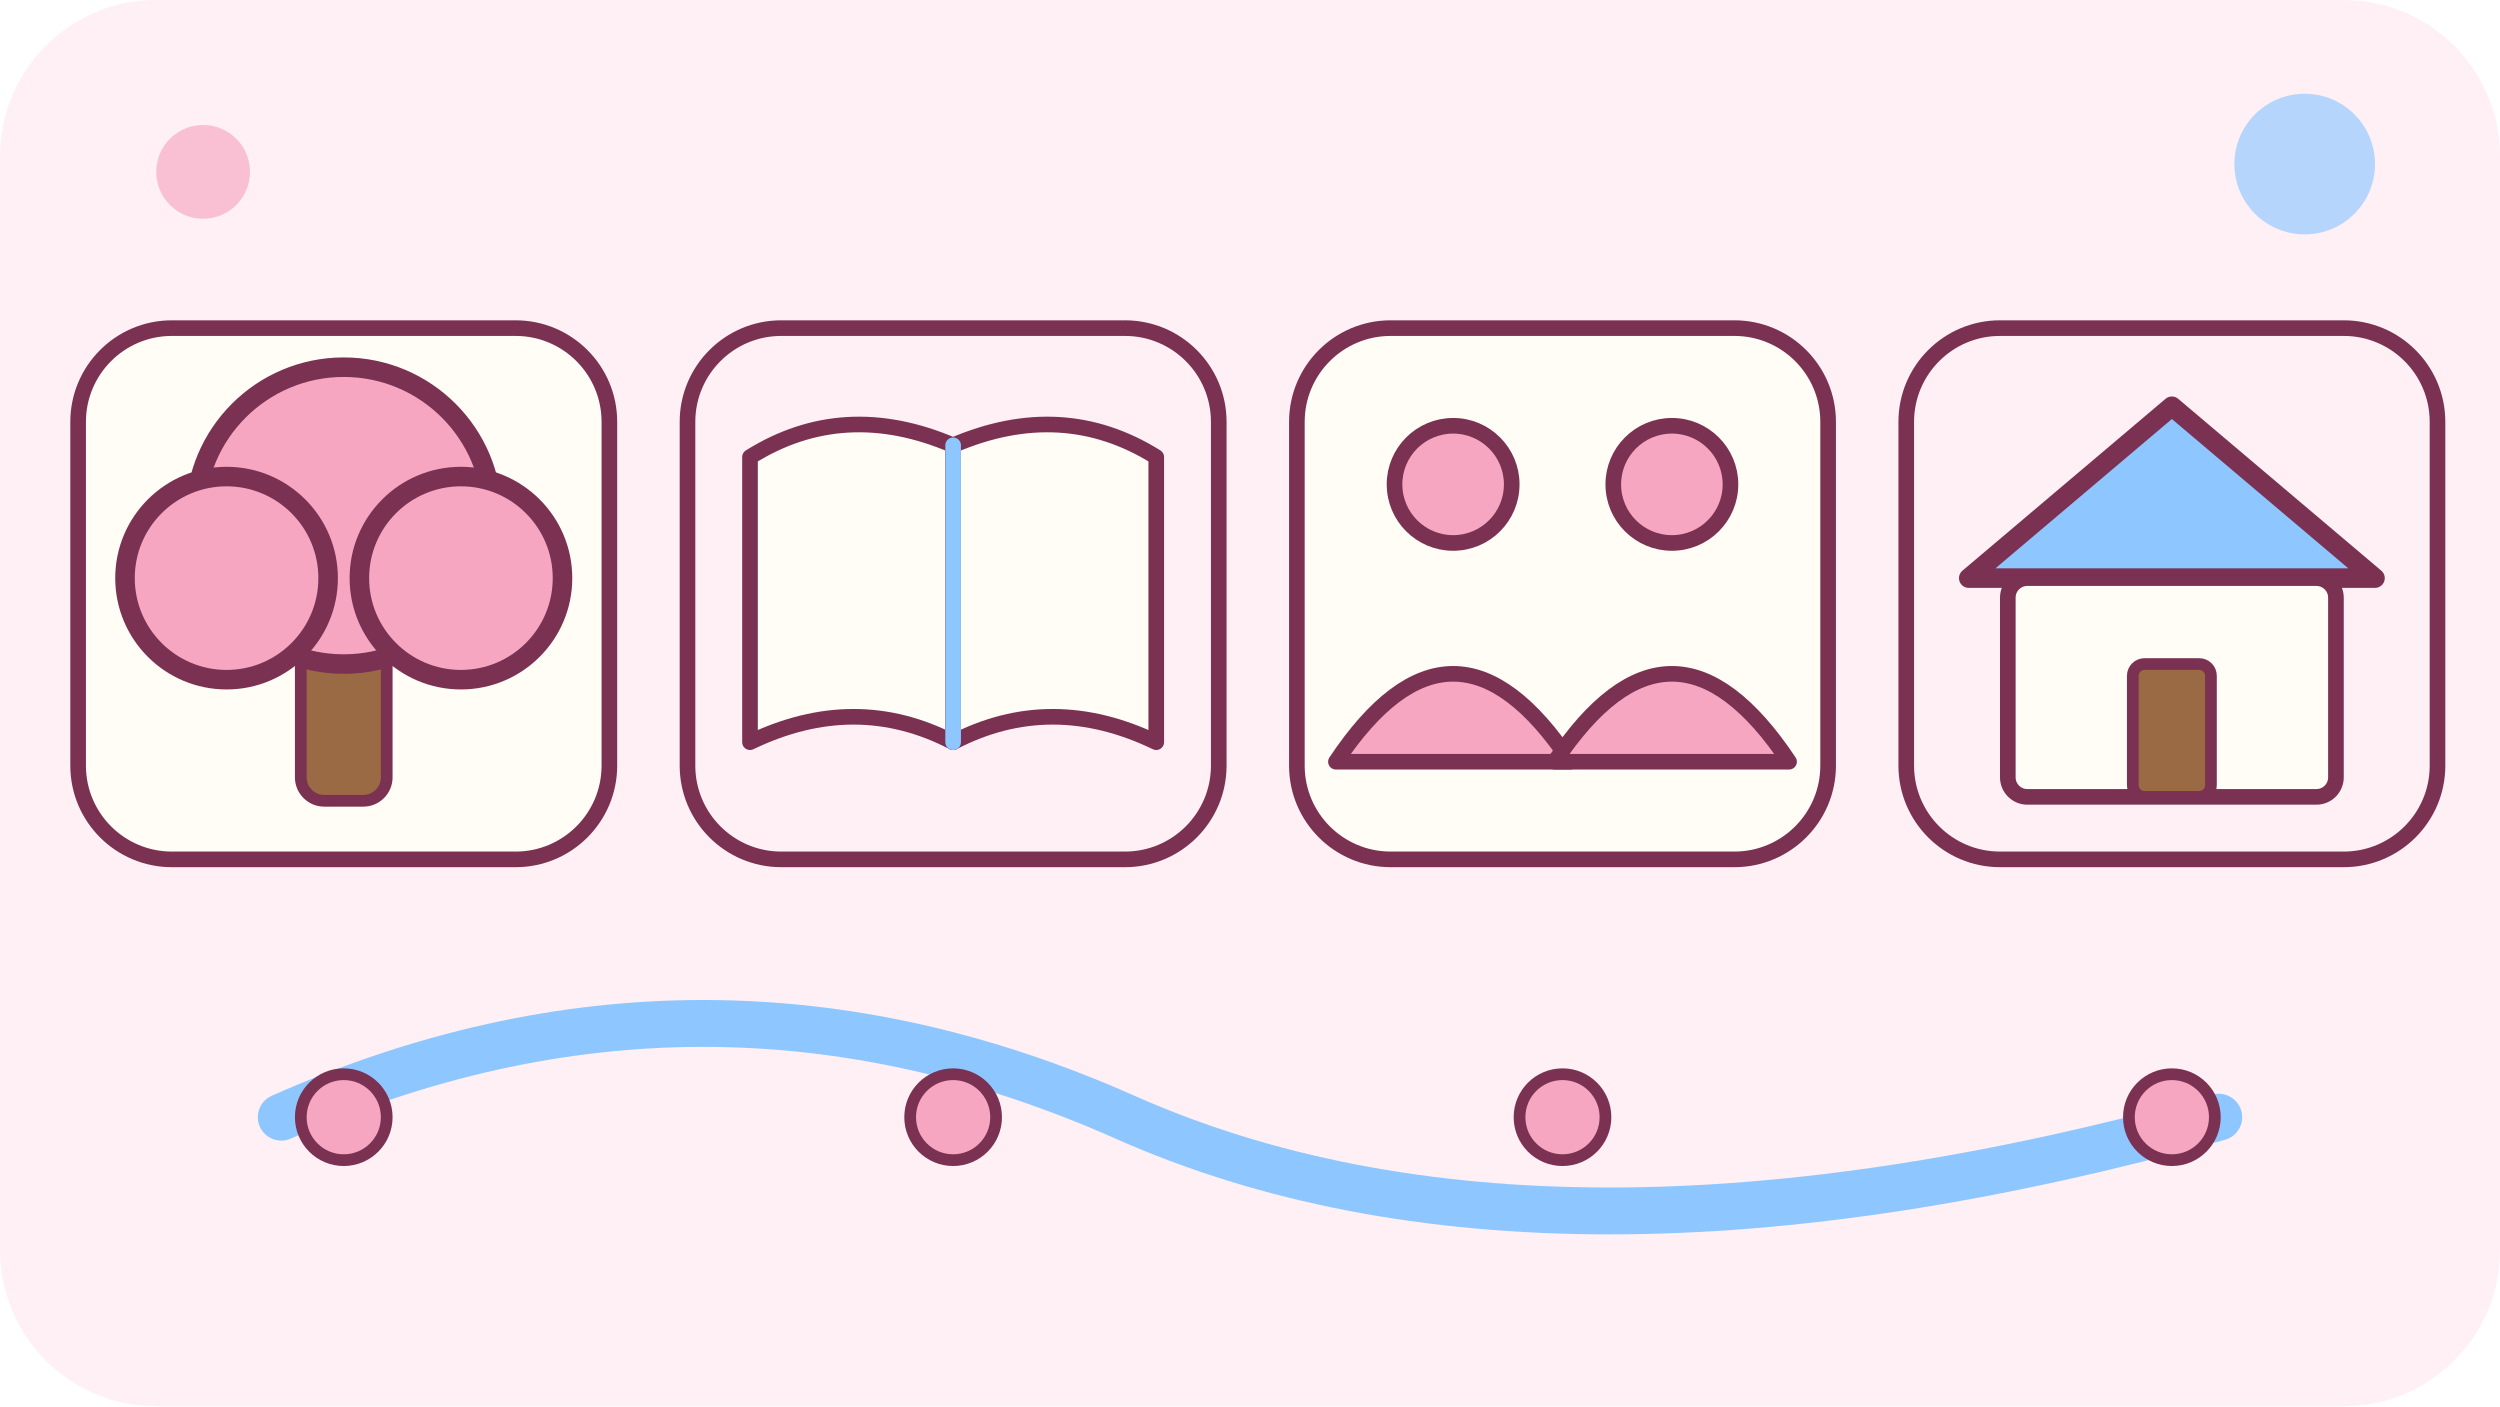
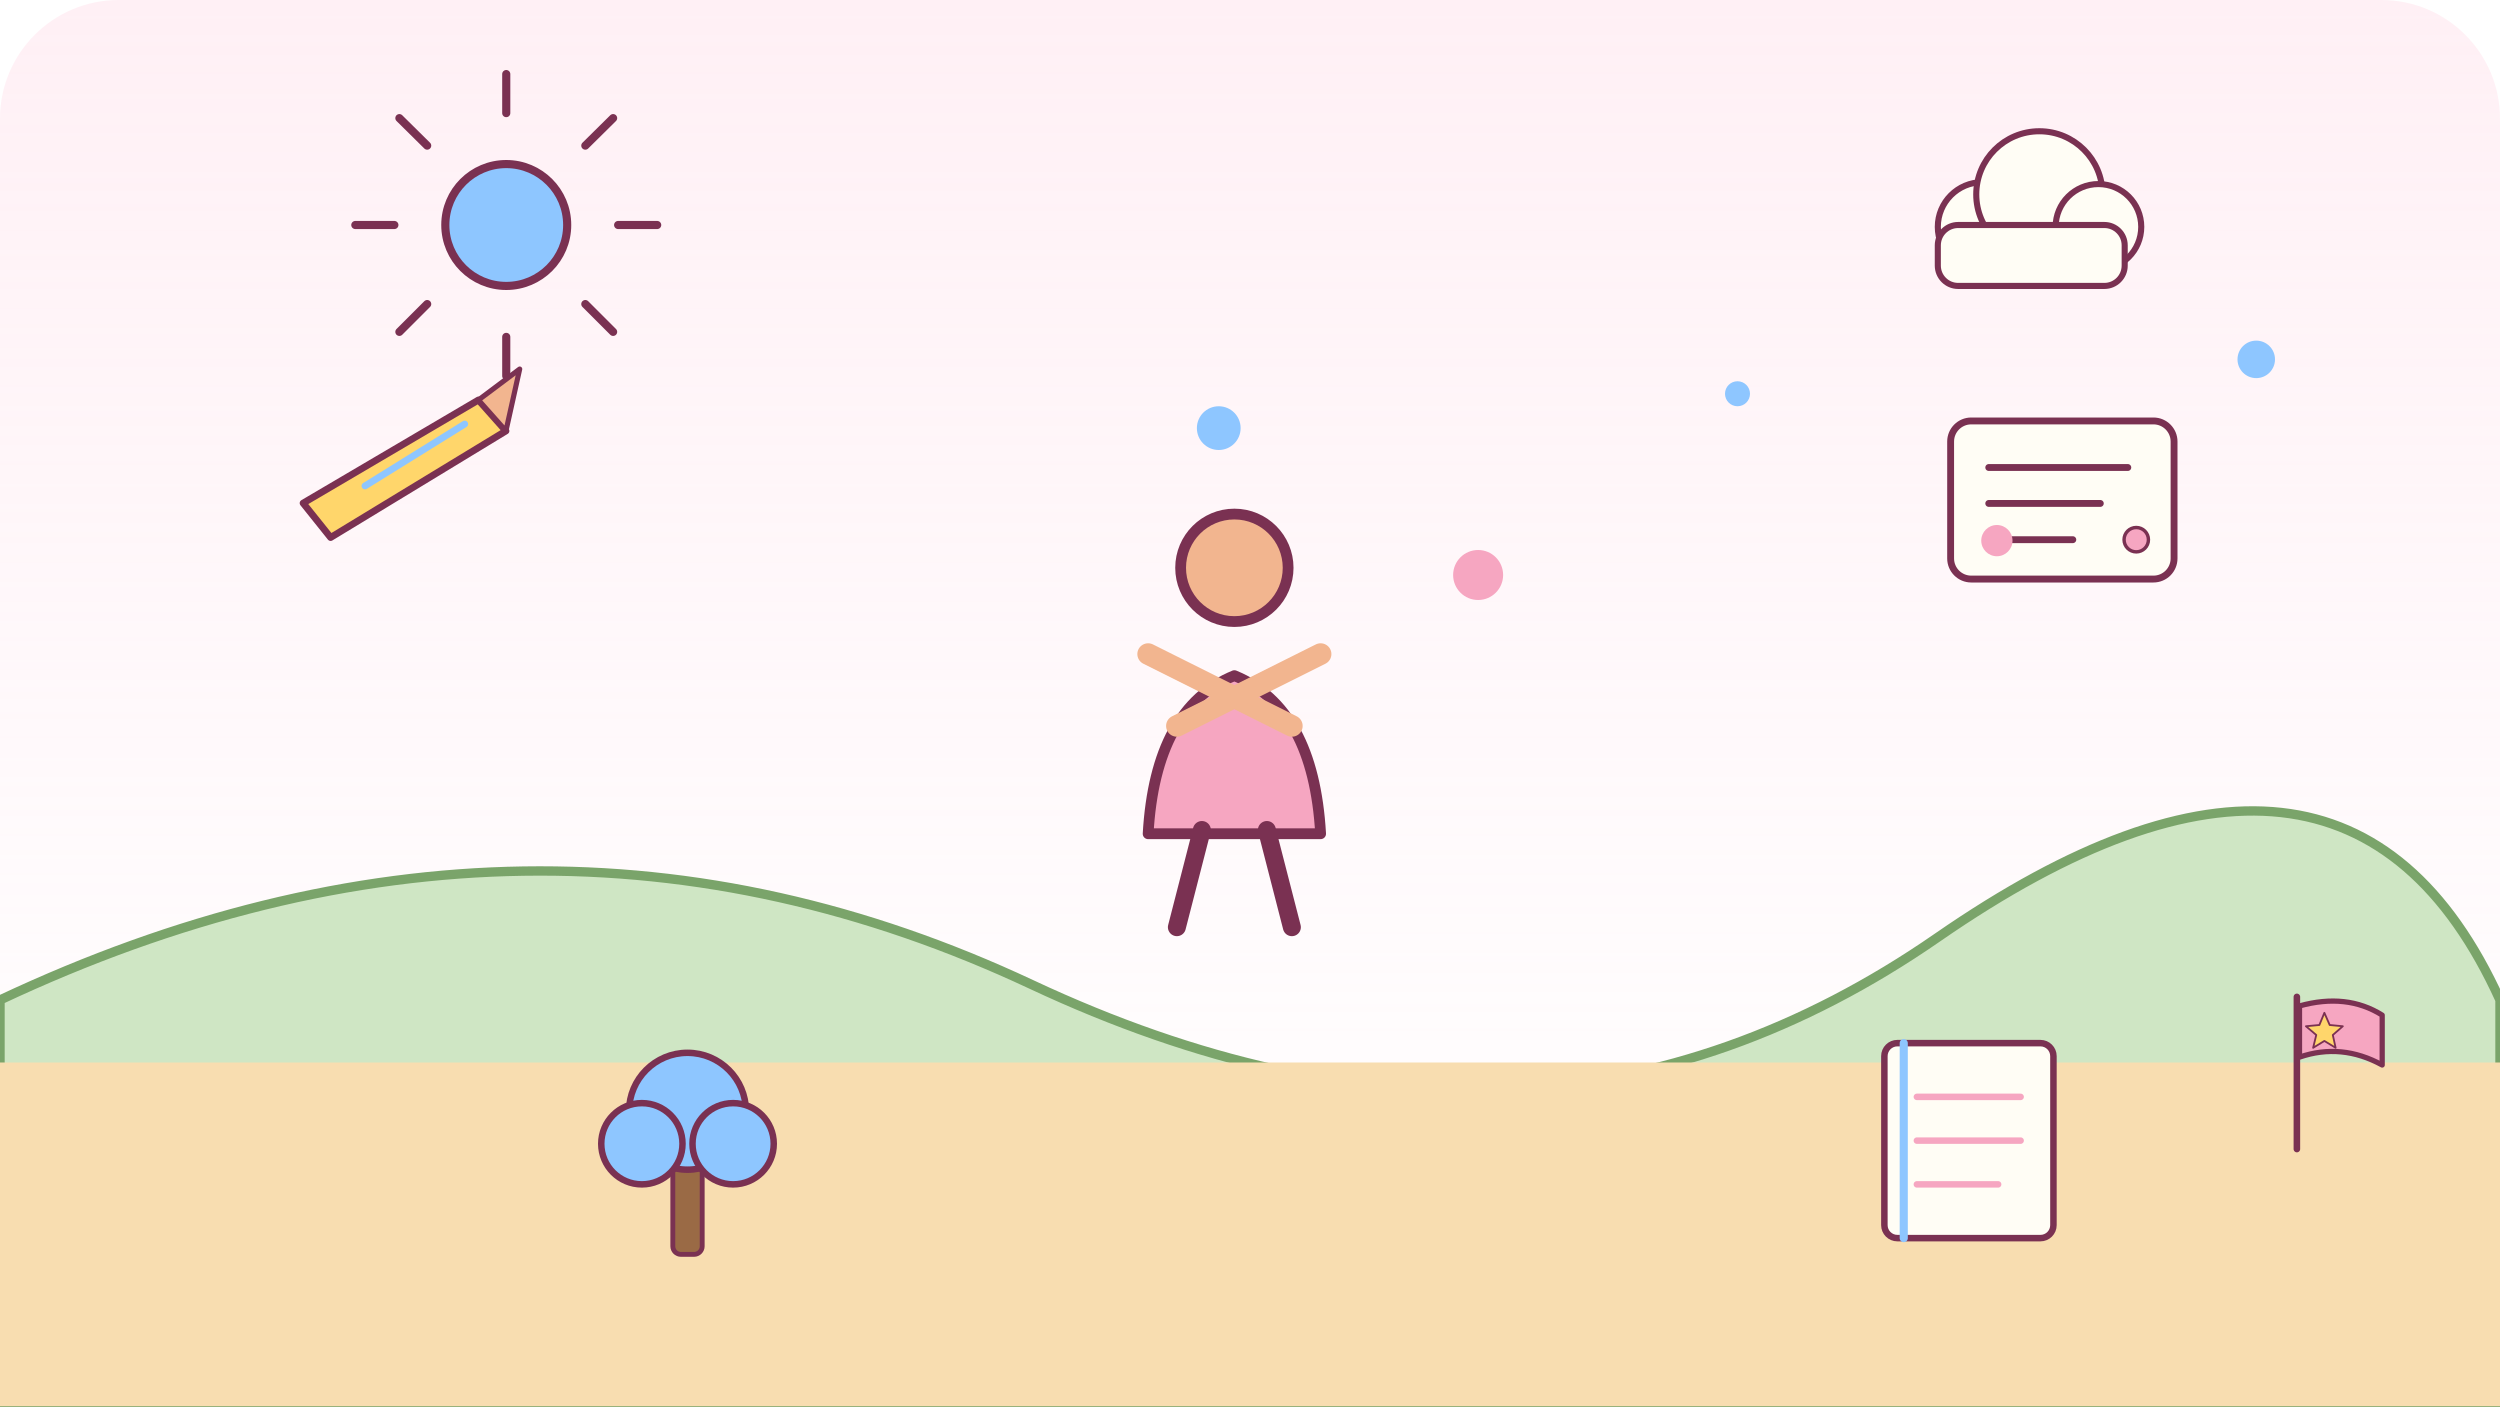
- <svg xmlns="http://www.w3.org/2000/svg" width="640" height="360" viewBox="0 0 640 360" role="img" aria-labelledby="title desc">
-   <rect width="640" height="360" rx="40" fill="#FFF0F5" />
-   <circle cx="590" cy="42" r="18" fill="#8EC6FF" opacity="0.65" />
-   <circle cx="52" cy="44" r="12" fill="#F6A6C1" opacity="0.65" />
-   <path d="M72 286 Q180 238 288 286 T568 286" fill="none" stroke="#8EC6FF" stroke-width="12" stroke-linejoin="round" stroke-linecap="round" />
-   <circle cx="88" cy="286" r="11" fill="#F6A6C1" stroke="#7A3152" stroke-width="3" />
-   <circle cx="244" cy="286" r="11" fill="#F6A6C1" stroke="#7A3152" stroke-width="3" />
-   <circle cx="400" cy="286" r="11" fill="#F6A6C1" stroke="#7A3152" stroke-width="3" />
-   <circle cx="556" cy="286" r="11" fill="#F6A6C1" stroke="#7A3152" stroke-width="3" />
-   <rect x="20" y="84" width="136" height="136" rx="24" fill="#FFFDF5" stroke="#7A3152" stroke-width="4" />
-   <rect x="77" y="160" width="22" height="45" rx="6" fill="#9A6A45" stroke="#7A3152" stroke-width="3" />
-   <circle cx="88" cy="132" r="38" fill="#F6A6C1" stroke="#7A3152" stroke-width="5" />
-   <circle cx="58" cy="148" r="26" fill="#F6A6C1" stroke="#7A3152" stroke-width="5" />
-   <circle cx="118" cy="148" r="26" fill="#F6A6C1" stroke="#7A3152" stroke-width="5" />
-   <rect x="176" y="84" width="136" height="136" rx="24" fill="#FFF0F5" stroke="#7A3152" stroke-width="4" />
-   <path d="M244,114 Q216,102 192,117 L192,190 Q219,177 244,190 Z" fill="#FFFDF5" stroke="#7A3152" stroke-width="4" stroke-linejoin="round" stroke-linecap="round" />
-   <path d="M244,114 Q272,102 296,117 L296,190 Q269,177 244,190 Z" fill="#FFFDF5" stroke="#7A3152" stroke-width="4" stroke-linejoin="round" stroke-linecap="round" />
-   <line x1="244" y1="114" x2="244" y2="190" stroke="#8EC6FF" stroke-width="4" stroke-linecap="round" />
-   <rect x="332" y="84" width="136" height="136" rx="24" fill="#FFFDF5" stroke="#7A3152" stroke-width="4" />
-   <circle cx="372" cy="124" r="15" fill="#F6A6C1" stroke="#7A3152" stroke-width="4" />
-   <circle cx="428" cy="124" r="15" fill="#F6A6C1" stroke="#7A3152" stroke-width="4" />
-   <path d="M342,195 Q372,150 402,195 Z" fill="#F6A6C1" stroke="#7A3152" stroke-width="4" stroke-linejoin="round" stroke-linecap="round" />
-   <path d="M398,195 Q428,150 458,195 Z" fill="#F6A6C1" stroke="#7A3152" stroke-width="4" stroke-linejoin="round" stroke-linecap="round" />
-   <rect x="488" y="84" width="136" height="136" rx="24" fill="#FFF0F5" stroke="#7A3152" stroke-width="4" />
-   <polygon points="504,148 556,104 608,148" fill="#8EC6FF" stroke="#7A3152" stroke-width="5" stroke-linejoin="round" />
-   <rect x="514" y="148" width="84" height="56" rx="5" fill="#FFFDF5" stroke="#7A3152" stroke-width="4" />
-   <rect x="546" y="170" width="20" height="34" rx="3" fill="#9A6A45" stroke="#7A3152" stroke-width="3" />
+ <svg xmlns="http://www.w3.org/2000/svg" width="800" height="450" viewBox="0 0 800 450" role="img" aria-labelledby="title desc">
+   <defs>
+     <linearGradient id="sky" x1="0" y1="0" x2="0" y2="1">
+       <stop offset="0" stop-color="#FFF0F5" />
+       <stop offset="1" stop-color="#FFFFFF" stop-opacity="0.72" />
+     </linearGradient>
+   </defs>
+   <rect width="800" height="450" rx="38" fill="url(#sky)" />
+   <line x1="162.0" y1="36.2" x2="162.0" y2="23.7" stroke="#7A3152" stroke-width="2.6" stroke-linecap="round" />
+   <line x1="187.3" y1="46.6" x2="196.2" y2="37.8" stroke="#7A3152" stroke-width="2.6" stroke-linecap="round" />
+   <line x1="197.8" y1="72.0" x2="210.3" y2="72.0" stroke="#7A3152" stroke-width="2.6" stroke-linecap="round" />
+   <line x1="187.3" y1="97.3" x2="196.2" y2="106.2" stroke="#7A3152" stroke-width="2.6" stroke-linecap="round" />
+   <line x1="162.0" y1="107.8" x2="162.0" y2="120.3" stroke="#7A3152" stroke-width="2.6" stroke-linecap="round" />
+   <line x1="136.7" y1="97.3" x2="127.8" y2="106.2" stroke="#7A3152" stroke-width="2.6" stroke-linecap="round" />
+   <line x1="126.2" y1="72.0" x2="113.7" y2="72.0" stroke="#7A3152" stroke-width="2.6" stroke-linecap="round" />
+   <line x1="136.7" y1="46.6" x2="127.8" y2="37.8" stroke="#7A3152" stroke-width="2.6" stroke-linecap="round" />
+   <circle cx="162" cy="72" r="19.5" fill="#8EC6FF" stroke="#7A3152" stroke-width="2.6" />
+   <circle cx="634.4" cy="72.6" r="14.3" fill="#FFFDF5" stroke="#7A3152" stroke-width="1.95" />
+   <circle cx="652.6" cy="62.2" r="20.2" fill="#FFFDF5" stroke="#7A3152" stroke-width="1.95" />
+   <circle cx="671.5" cy="72.6" r="13.7" fill="#FFFDF5" stroke="#7A3152" stroke-width="1.95" />
+   <rect x="620.1" y="72.0" width="59.8" height="19.5" rx="6.5" fill="#FFFDF5" stroke="#7A3152" stroke-width="1.95" />
+   <path d="M0 320 Q170 240 330 315 T620 300 T800 320 L800 450 L0 450 Z" fill="#CFE6C4" stroke="#7AA46A" stroke-width="3" stroke-linecap="round" stroke-linejoin="round" />
+   <rect x="0" y="340" width="800" height="110" rx="0" fill="#F8DDB0" stroke="none" stroke-width="0" />
+   <circle cx="395" cy="181.7" r="17.2" fill="#F2B58F" stroke="#7A3152" stroke-width="3.45" />
+   <path d="M367.4,266.8 Q369.7,226.55 395,216.2 Q420.3,226.55 422.6,266.8 Z" fill="#F6A6C1" stroke="#7A3152" stroke-width="3.45" stroke-linecap="round" stroke-linejoin="round" />
+   <line x1="376.6" y1="232.3" x2="422.6" y2="209.3" stroke="#F2B58F" stroke-width="6.9" stroke-linecap="round" />
+   <line x1="413.4" y1="232.3" x2="367.4" y2="209.3" stroke="#F2B58F" stroke-width="6.9" stroke-linecap="round" />
+   <line x1="384.6" y1="265.6" x2="376.6" y2="296.7" stroke="#7A3152" stroke-width="5.75" stroke-linecap="round" />
+   <line x1="405.4" y1="265.6" x2="413.4" y2="296.7" stroke="#7A3152" stroke-width="5.75" stroke-linecap="round" />
+   <polygon points="97.0,161.0 153.1,128.0 161.9,137.9 105.8,172.0" fill="#FFD66B" stroke="#7A3152" stroke-width="2.2" stroke-linejoin="round" />
+   <polygon points="153.1,128.0 166.3,118.1 161.9,137.9" fill="#F2B58F" stroke="#7A3152" stroke-width="1.65" stroke-linejoin="round" />
+   <line x1="116.8" y1="155.5" x2="148.7" y2="135.7" stroke="#8EC6FF" stroke-width="2.2" stroke-linecap="round" />
+   <rect x="624.2" y="134.7" width="71.5" height="50.6" rx="6.6" fill="#FFFDF5" stroke="#7A3152" stroke-width="2.2" />
+   <line x1="636.4" y1="149.6" x2="680.9" y2="149.6" stroke="#7A3152" stroke-width="2.2" stroke-linecap="round" />
+   <line x1="636.4" y1="161.1" x2="672.1" y2="161.1" stroke="#7A3152" stroke-width="2.2" stroke-linecap="round" />
+   <line x1="636.4" y1="172.7" x2="663.3" y2="172.7" stroke="#7A3152" stroke-width="2.2" stroke-linecap="round" />
+   <circle cx="683.6" cy="172.7" r="3.9" fill="#F6A6C1" stroke="#7A3152" stroke-width="1.1" />
+   <rect x="215.3" y="365" width="9.4" height="36.4" rx="2.6" fill="#9A6A45" stroke="#7A3152" stroke-width="1.56" />
+   <circle cx="220" cy="355.6" r="18.7" fill="#8EC6FF" stroke="#7A3152" stroke-width="2.08" />
+   <circle cx="205.4" cy="366.0" r="13.0" fill="#8EC6FF" stroke="#7A3152" stroke-width="2.08" />
+   <circle cx="234.6" cy="366.0" r="13.0" fill="#8EC6FF" stroke="#7A3152" stroke-width="2.08" />
+   <rect x="603.0" y="333.8" width="54.1" height="62.4" rx="4.16" fill="#FFFDF5" stroke="#7A3152" stroke-width="2.08" />
+   <line x1="613.4" y1="351.0" x2="646.6" y2="351.0" stroke="#F6A6C1" stroke-width="2.08" stroke-linecap="round" />
+   <line x1="613.4" y1="365" x2="646.6" y2="365" stroke="#F6A6C1" stroke-width="2.08" stroke-linecap="round" />
+   <line x1="613.4" y1="379.0" x2="639.4" y2="379.0" stroke="#F6A6C1" stroke-width="2.08" stroke-linecap="round" />
+   <line x1="609.2" y1="333.8" x2="609.2" y2="396.2" stroke="#8EC6FF" stroke-width="2.6" stroke-linecap="round" />
+   <circle cx="390" cy="137" r="7" fill="#8EC6FF" stroke="none" stroke-width="0" />
+   <circle cx="473" cy="184" r="8" fill="#F6A6C1" stroke="none" stroke-width="0" />
+   <circle cx="556" cy="126" r="4" fill="#8EC6FF" stroke="none" stroke-width="0" />
+   <circle cx="639" cy="173" r="5" fill="#F6A6C1" stroke="none" stroke-width="0" />
+   <circle cx="722" cy="115" r="6" fill="#8EC6FF" stroke="none" stroke-width="0" />
+   <line x1="735" y1="319.0" x2="735" y2="367.7" stroke="#7A3152" stroke-width="2.1" stroke-linecap="round" />
+   <path d="M735.84,321.9 Q750.96,317.7 762.3,324.84 L762.3,340.8 Q749.28,333.66 735.84,338.28 Z" fill="#F6A6C1" stroke="#7A3152" stroke-width="1.68" stroke-linecap="round" stroke-linejoin="round" />
+   <polygon points="743.8,324.1 745.5,328.0 749.7,328.4 746.5,331.2 747.4,335.3 743.8,333.1 740.2,335.3 741.2,331.2 737.9,328.4 742.2,328.0" fill="#FFD66B" stroke="#7A3152" stroke-width="0.588" stroke-linejoin="round" />
</svg>
